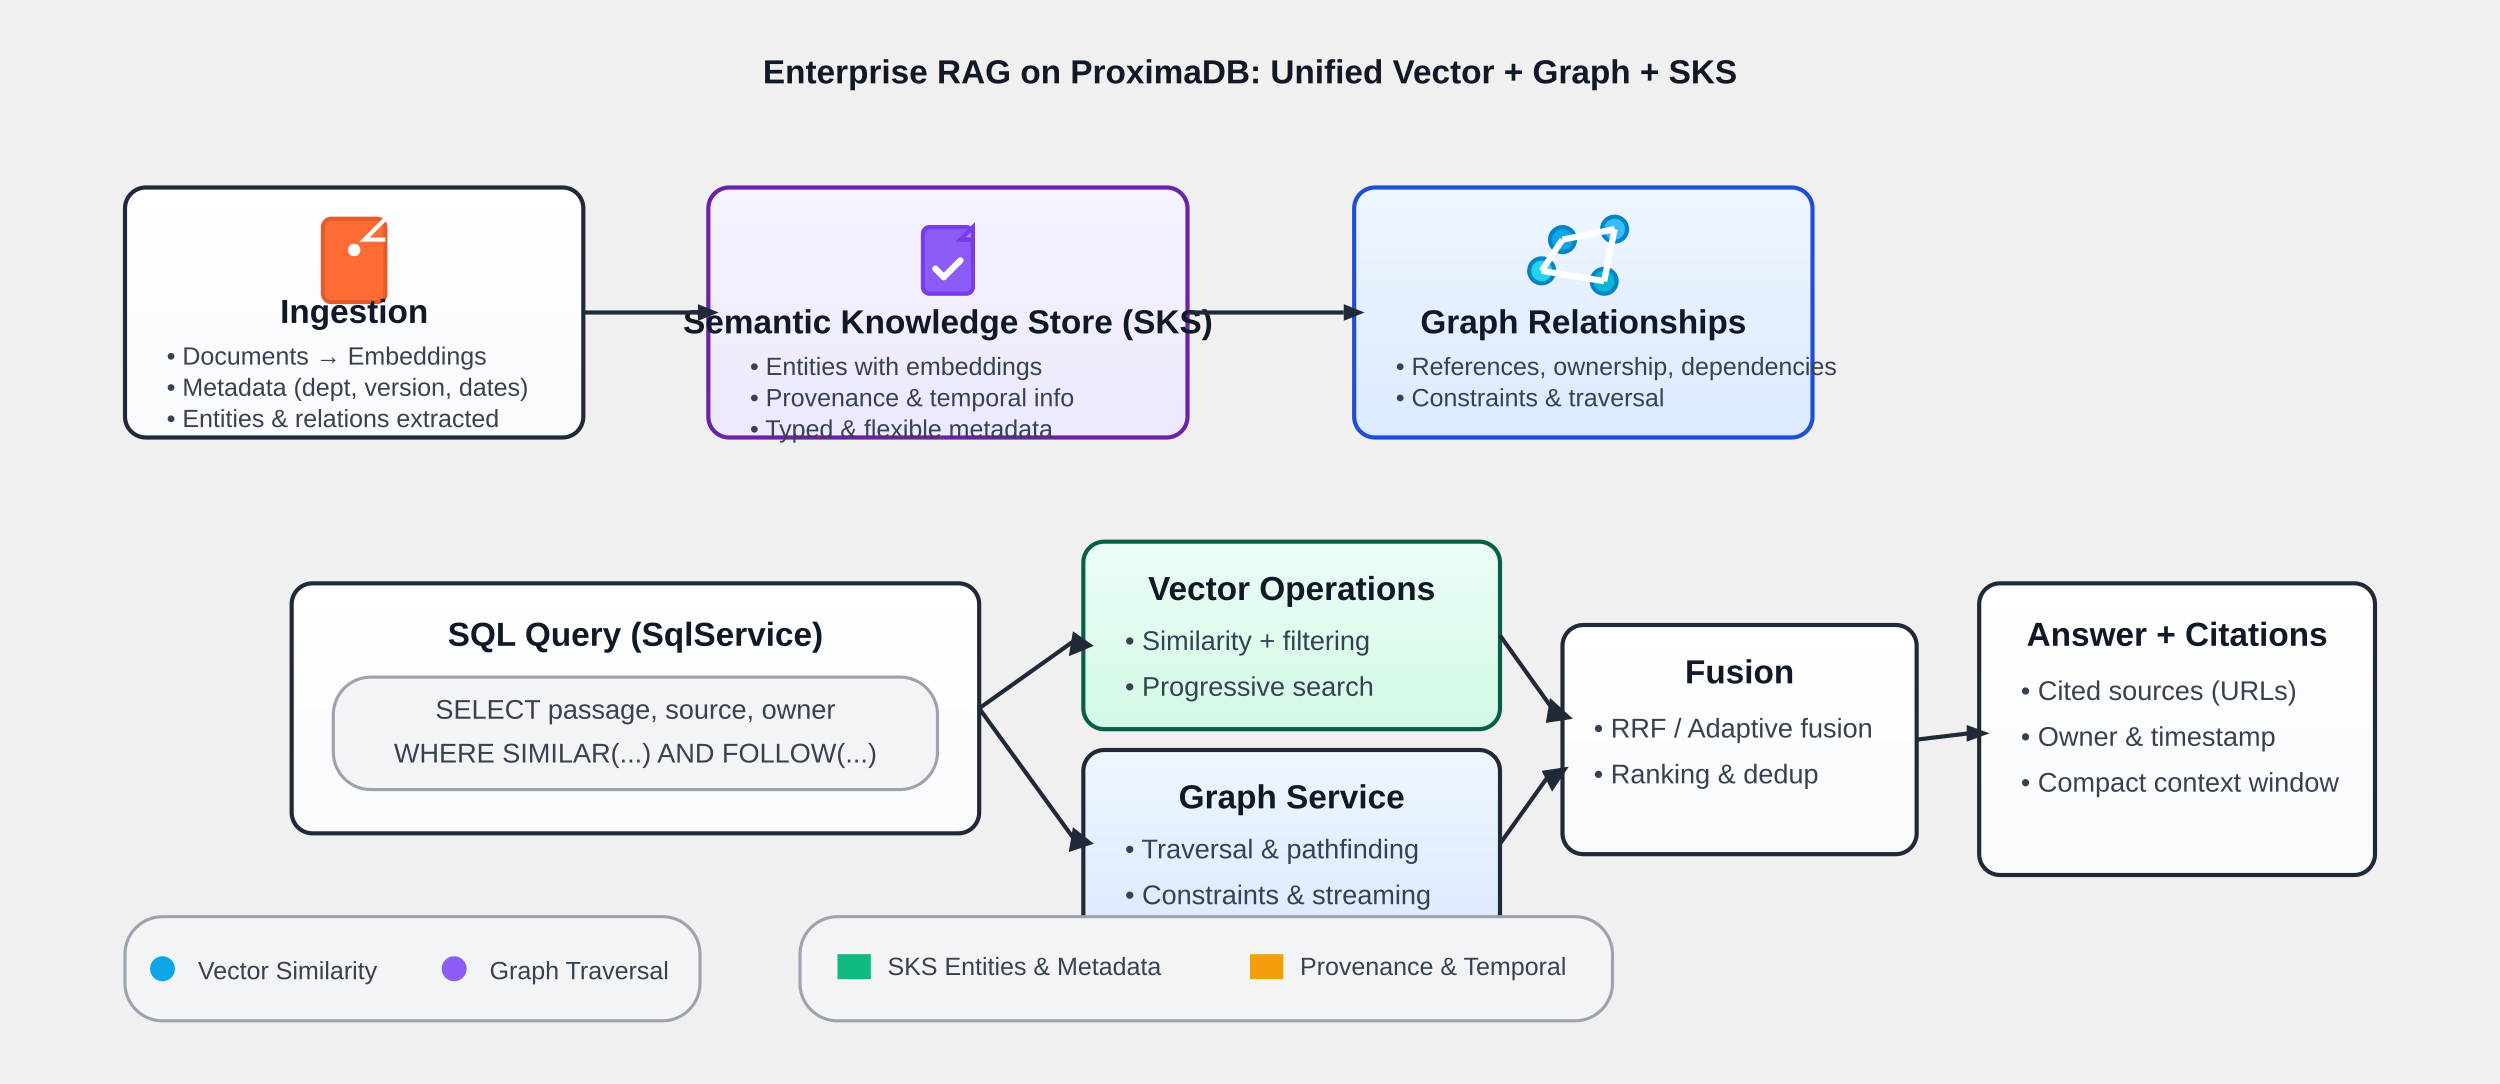
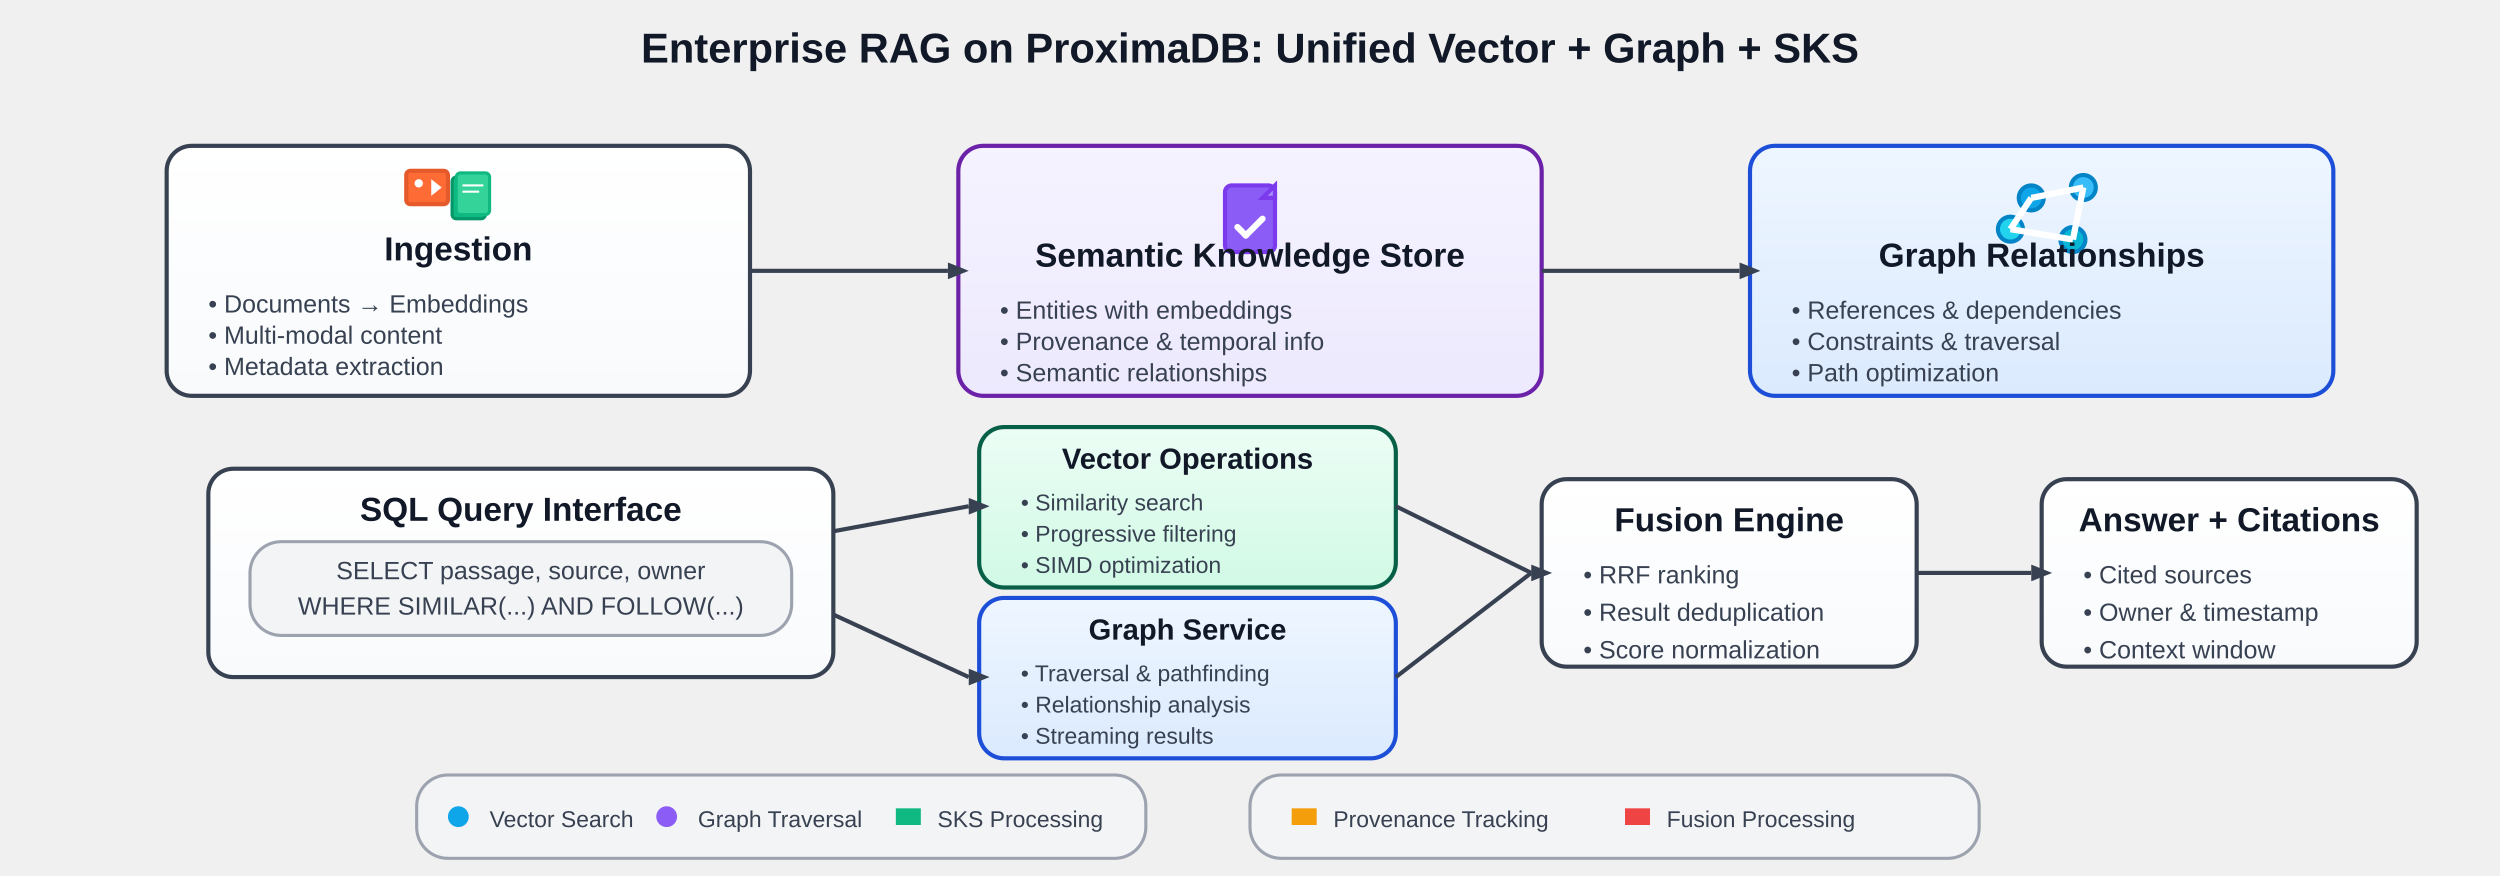
- <svg xmlns="http://www.w3.org/2000/svg" width="1200" height="520" viewBox="0 0 1200 520">
+ <svg xmlns="http://www.w3.org/2000/svg" width="1200" height="420" viewBox="0 0 1200 420">
  <defs>
    <linearGradient id="panelGrad" x1="0%" y1="0%" x2="0%" y2="100%">
      <stop offset="0%" stop-color="#ffffff" />
      <stop offset="100%" stop-color="#f8fafc" />
    </linearGradient>
    <linearGradient id="panelGradBlue" x1="0%" y1="0%" x2="0%" y2="100%">
      <stop offset="0%" stop-color="#eef6ff" />
      <stop offset="100%" stop-color="#dbeafe" />
    </linearGradient>
    <linearGradient id="panelGradPurple" x1="0%" y1="0%" x2="0%" y2="100%">
      <stop offset="0%" stop-color="#f5f3ff" />
      <stop offset="100%" stop-color="#ede9fe" />
    </linearGradient>
    <linearGradient id="panelGradGreen" x1="0%" y1="0%" x2="0%" y2="100%">
      <stop offset="0%" stop-color="#ecfdf5" />
      <stop offset="100%" stop-color="#d1fae5" />
    </linearGradient>
  </defs>
-   <text x="600" y="40" text-anchor="middle" style="font-family:Arial, sans-serif; font-size:16px; font-weight:bold; fill:#111827;">Enterprise RAG on ProximaDB: Unified Vector + Graph + SKS</text>
-   <rect x="60" y="90" width="220" height="120" rx="10" ry="10" style="fill:url(#panelGrad); stroke:#1f2937; stroke-width:2;" />
-   <rect x="155" y="105" width="30" height="40" fill="#ff6b35" stroke="#e55a2b" stroke-width="2" rx="4" />
-   <polyline points="185,105 175,115 185,115" fill="none" stroke="#ffffff" stroke-width="2" />
-   <circle cx="170" cy="120" r="3" fill="#ffffff" />
-   <text x="170" y="155" text-anchor="middle" style="font-family:Arial, sans-serif; font-size:16px; font-weight:bold; fill:#111827;">Ingestion</text>
-   <text x="80" y="175" style="font-family:Arial, sans-serif; font-size:12px; fill:#374151;">• Documents → Embeddings</text>
-   <text x="80" y="190" style="font-family:Arial, sans-serif; font-size:12px; fill:#374151;">• Metadata (dept, version, dates)</text>
-   <text x="80" y="205" style="font-family:Arial, sans-serif; font-size:12px; fill:#374151;">• Entities &amp; relations extracted</text>
-   <rect x="340" y="90" width="230" height="120" rx="10" ry="10" style="fill:url(#panelGradPurple); stroke:#6b21a8; stroke-width:2;" />
-   <g transform="translate(455, 125)">
+   <text x="600" y="30" text-anchor="middle" style="font-family:Arial, sans-serif; font-size:20px; font-weight:bold; fill:#111827;">Enterprise RAG on ProximaDB: Unified Vector + Graph + SKS</text>
+   <rect x="80" y="70" width="280" height="120" rx="12" ry="12" style="fill:url(#panelGrad); stroke:#374151; stroke-width:2;" />
+   <rect x="195" y="82" width="20" height="16" fill="#ff6b35" stroke="#e55a2b" stroke-width="2" rx="2" />
+   <circle cx="201" cy="88" r="2" fill="#ffffff" />
+   <polygon points="207,86 207,94 212,90" fill="#ffffff" />
+   <rect x="217" y="85" width="16" height="20" fill="#10b981" stroke="#059669" stroke-width="1.5" rx="2" />
+   <rect x="219" y="83" width="16" height="20" fill="#34d399" stroke="#10b981" stroke-width="1.5" rx="2" />
+   <line x1="222" y1="89" x2="232" y2="89" stroke="#ffffff" stroke-width="1" />
+   <line x1="222" y1="92" x2="230" y2="92" stroke="#ffffff" stroke-width="1" />
+   <text x="220" y="125" text-anchor="middle" style="font-family:Arial, sans-serif; font-size:16px; font-weight:bold; fill:#111827;">Ingestion</text>
+   <text x="100" y="150" style="font-family:Arial, sans-serif; font-size:12px; fill:#374151;">• Documents → Embeddings</text>
+   <text x="100" y="165" style="font-family:Arial, sans-serif; font-size:12px; fill:#374151;">• Multi-modal content</text>
+   <text x="100" y="180" style="font-family:Arial, sans-serif; font-size:12px; fill:#374151;">• Metadata extraction</text>
+   <rect x="460" y="70" width="280" height="120" rx="12" ry="12" style="fill:url(#panelGradPurple); stroke:#6b21a8; stroke-width:2;" />
+   <g transform="translate(600, 105)">
    <rect x="-12" y="-16" width="24" height="32" rx="3.2" fill="#8b5cf6" stroke="#7c3aed" stroke-width="2" />
    <polygon points="12,-16 6,-10 12,-10" fill="#a78bfa" stroke="#7c3aed" stroke-width="2" />
    <line x1="6" y1="-10" x2="12" y2="-10" stroke="#7c3aed" stroke-width="2" />
    <line x1="-6" y1="4" x2="-2" y2="8" stroke="#ffffff" stroke-width="3" stroke-linecap="round" />
    <line x1="-2" y1="8" x2="6" y2="0" stroke="#ffffff" stroke-width="3" stroke-linecap="round" />
  </g>
-   <text x="455" y="160" text-anchor="middle" style="font-family:Arial, sans-serif; font-size:16px; font-weight:bold; fill:#111827;">Semantic Knowledge Store (SKS)</text>
-   <text x="360" y="180" style="font-family:Arial, sans-serif; font-size:12px; fill:#374151;">• Entities with embeddings</text>
-   <text x="360" y="195" style="font-family:Arial, sans-serif; font-size:12px; fill:#374151;">• Provenance &amp; temporal info</text>
-   <text x="360" y="210" style="font-family:Arial, sans-serif; font-size:12px; fill:#374151;">• Typed &amp; flexible metadata</text>
-   <rect x="650" y="90" width="220" height="120" rx="10" ry="10" style="fill:url(#panelGradBlue); stroke:#1d4ed8; stroke-width:2;" />
-   <circle cx="750" cy="115" r="6" fill="#0ea5e9" stroke="#0284c7" stroke-width="2" />
-   <circle cx="775" cy="110" r="6" fill="#38bdf8" stroke="#0284c7" stroke-width="2" />
-   <circle cx="770" cy="135" r="6" fill="#06b6d4" stroke="#0284c7" stroke-width="2" />
-   <circle cx="740" cy="130" r="6" fill="#22d3ee" stroke="#0284c7" stroke-width="2" />
-   <line x1="750" y1="115" x2="775" y2="110" style="stroke:#ffffff; stroke-width:3;" />
-   <line x1="750" y1="115" x2="740" y2="130" style="stroke:#ffffff; stroke-width:3;" />
-   <line x1="775" y1="110" x2="770" y2="135" style="stroke:#ffffff; stroke-width:3;" />
-   <line x1="740" y1="130" x2="770" y2="135" style="stroke:#ffffff; stroke-width:3;" />
-   <text x="760" y="160" text-anchor="middle" style="font-family:Arial, sans-serif; font-size:16px; font-weight:bold; fill:#111827;">Graph Relationships</text>
-   <text x="670" y="180" style="font-family:Arial, sans-serif; font-size:12px; fill:#374151;">• References, ownership, dependencies</text>
-   <text x="670" y="195" style="font-family:Arial, sans-serif; font-size:12px; fill:#374151;">• Constraints &amp; traversal</text>
-   <line x1="280" y1="150" x2="335" y2="150" style="stroke:#1f2937; stroke-width:2;" />
-   <polygon points="335,146 345,150 335,154" style="fill:#1f2937;" />
-   <line x1="570" y1="150" x2="645" y2="150" style="stroke:#1f2937; stroke-width:2;" />
-   <polygon points="645,146 655,150 645,154" style="fill:#1f2937;" />
-   <rect x="140" y="280" width="330" height="120" rx="10" ry="10" style="fill:url(#panelGrad); stroke:#1f2937; stroke-width:2;" />
-   <text x="305" y="310" text-anchor="middle" style="font-family:Arial, sans-serif; font-size:16px; font-weight:bold; fill:#111827;">SQL Query (SqlService)</text>
-   <rect x="160" y="325" width="290" height="54" rx="18" ry="18" style="fill:#f3f4f6; stroke:#9ca3af; stroke-width:1.5;" />
-   <text x="305" y="345" text-anchor="middle" style="font-family:Arial, sans-serif; font-size:13px; fill:#374151;">SELECT passage, source, owner</text>
-   <text x="305" y="366" text-anchor="middle" style="font-family:Arial, sans-serif; font-size:13px; fill:#374151;">WHERE SIMILAR(...) AND FOLLOW(...)</text>
-   <rect x="520" y="260" width="200" height="90" rx="10" ry="10" style="fill:url(#panelGradGreen); stroke:#065f46; stroke-width:2;">
+   <text x="600" y="128" text-anchor="middle" style="font-family:Arial, sans-serif; font-size:16px; font-weight:bold; fill:#111827;">Semantic Knowledge Store</text>
+   <text x="480" y="153" style="font-family:Arial, sans-serif; font-size:12px; fill:#374151;">• Entities with embeddings</text>
+   <text x="480" y="168" style="font-family:Arial, sans-serif; font-size:12px; fill:#374151;">• Provenance &amp; temporal info</text>
+   <text x="480" y="183" style="font-family:Arial, sans-serif; font-size:12px; fill:#374151;">• Semantic relationships</text>
+   <rect x="840" y="70" width="280" height="120" rx="12" ry="12" style="fill:url(#panelGradBlue); stroke:#1d4ed8; stroke-width:2;" />
+   <circle cx="975" cy="95" r="6" fill="#0ea5e9" stroke="#0284c7" stroke-width="2" />
+   <circle cx="1000" cy="90" r="6" fill="#38bdf8" stroke="#0284c7" stroke-width="2" />
+   <circle cx="995" cy="115" r="6" fill="#06b6d4" stroke="#0284c7" stroke-width="2" />
+   <circle cx="965" cy="110" r="6" fill="#22d3ee" stroke="#0284c7" stroke-width="2" />
+   <line x1="975" y1="95" x2="1000" y2="90" style="stroke:#ffffff; stroke-width:3;" />
+   <line x1="975" y1="95" x2="965" y2="110" style="stroke:#ffffff; stroke-width:3;" />
+   <line x1="1000" y1="90" x2="995" y2="115" style="stroke:#ffffff; stroke-width:3;" />
+   <line x1="965" y1="110" x2="995" y2="115" style="stroke:#ffffff; stroke-width:3;" />
+   <text x="980" y="128" text-anchor="middle" style="font-family:Arial, sans-serif; font-size:16px; font-weight:bold; fill:#111827;">Graph Relationships</text>
+   <text x="860" y="153" style="font-family:Arial, sans-serif; font-size:12px; fill:#374151;">• References &amp; dependencies</text>
+   <text x="860" y="168" style="font-family:Arial, sans-serif; font-size:12px; fill:#374151;">• Constraints &amp; traversal</text>
+   <text x="860" y="183" style="font-family:Arial, sans-serif; font-size:12px; fill:#374151;">• Path optimization</text>
+   <line x1="360" y1="130" x2="455" y2="130" style="stroke:#374151; stroke-width:2;" />
+   <polygon points="455,126 465,130 455,134" style="fill:#374151;" />
+   <line x1="740" y1="130" x2="835" y2="130" style="stroke:#374151; stroke-width:2;" />
+   <polygon points="835,126 845,130 835,134" style="fill:#374151;" />
+   <rect x="100" y="225" width="300" height="100" rx="12" ry="12" style="fill:url(#panelGrad); stroke:#374151; stroke-width:2;" />
+   <text x="250" y="250" text-anchor="middle" style="font-family:Arial, sans-serif; font-size:16px; font-weight:bold; fill:#111827;">SQL Query Interface</text>
+   <rect x="120" y="260" width="260" height="45" rx="15" ry="15" style="fill:#f3f4f6; stroke:#9ca3af; stroke-width:1.5;" />
+   <text x="250" y="278" text-anchor="middle" style="font-family:Arial, sans-serif; font-size:12px; fill:#374151;">SELECT passage, source, owner</text>
+   <text x="250" y="295" text-anchor="middle" style="font-family:Arial, sans-serif; font-size:12px; fill:#374151;">WHERE SIMILAR(...) AND FOLLOW(...)</text>
+   <rect x="470" y="205" width="200" height="77" rx="12" ry="12" style="fill:url(#panelGradGreen); stroke:#065f46; stroke-width:2;">
    <animate attributeName="opacity" values="0.95;1;0.95" dur="3s" repeatCount="indefinite" />
  </rect>
-   <text x="620" y="288" text-anchor="middle" style="font-family:Arial, sans-serif; font-size:16px; font-weight:bold; fill:#111827;">Vector Operations</text>
-   <text x="540" y="312" style="font-family:Arial, sans-serif; font-size:13px; fill:#374151;">• Similarity + filtering</text>
-   <text x="540" y="334" style="font-family:Arial, sans-serif; font-size:13px; fill:#374151;">• Progressive search</text>
-   <rect x="520" y="360" width="200" height="90" rx="10" ry="10" style="fill:url(#panelGradBlue); stroke:#1f2937; stroke-width:2;" />
-   <text x="620" y="388" text-anchor="middle" style="font-family:Arial, sans-serif; font-size:16px; font-weight:bold; fill:#111827;">Graph Service</text>
-   <text x="540" y="412" style="font-family:Arial, sans-serif; font-size:13px; fill:#374151;">• Traversal &amp; pathfinding</text>
-   <text x="540" y="434" style="font-family:Arial, sans-serif; font-size:13px; fill:#374151;">• Constraints &amp; streaming</text>
-   <rect x="750" y="300" width="170" height="110" rx="10" ry="10" style="fill:url(#panelGrad); stroke:#1f2937; stroke-width:2;">
+   <text x="570" y="225" text-anchor="middle" style="font-family:Arial, sans-serif; font-size:14px; font-weight:bold; fill:#111827;">Vector Operations</text>
+   <text x="490" y="245" style="font-family:Arial, sans-serif; font-size:11px; fill:#374151;">• Similarity search</text>
+   <text x="490" y="260" style="font-family:Arial, sans-serif; font-size:11px; fill:#374151;">• Progressive filtering</text>
+   <text x="490" y="275" style="font-family:Arial, sans-serif; font-size:11px; fill:#374151;">• SIMD optimization</text>
+   <rect x="470" y="287" width="200" height="77" rx="12" ry="12" style="fill:url(#panelGradBlue); stroke:#1d4ed8; stroke-width:2;" />
+   <text x="570" y="307" text-anchor="middle" style="font-family:Arial, sans-serif; font-size:14px; font-weight:bold; fill:#111827;">Graph Service</text>
+   <text x="490" y="327" style="font-family:Arial, sans-serif; font-size:11px; fill:#374151;">• Traversal &amp; pathfinding</text>
+   <text x="490" y="342" style="font-family:Arial, sans-serif; font-size:11px; fill:#374151;">• Relationship analysis</text>
+   <text x="490" y="357" style="font-family:Arial, sans-serif; font-size:11px; fill:#374151;">• Streaming results</text>
+   <line x1="400" y1="255" x2="465" y2="243" style="stroke:#374151; stroke-width:2;" />
+   <polygon points="465,239 475,243 465,247" style="fill:#374151;" />
+   <line x1="400" y1="295" x2="465" y2="325" style="stroke:#374151; stroke-width:2;" />
+   <polygon points="465,321 475,325 465,329" style="fill:#374151;" />
+   <rect x="740" y="230" width="180" height="90" rx="12" ry="12" style="fill:url(#panelGrad); stroke:#374151; stroke-width:2;">
    <animate attributeName="opacity" values="0.9;1;0.9" dur="2.5s" repeatCount="indefinite" />
  </rect>
-   <text x="835" y="328" text-anchor="middle" style="font-family:Arial, sans-serif; font-size:16px; font-weight:bold; fill:#111827;">Fusion</text>
-   <text x="765" y="354" style="font-family:Arial, sans-serif; font-size:13px; fill:#374151;">• RRF / Adaptive fusion</text>
-   <text x="765" y="376" style="font-family:Arial, sans-serif; font-size:13px; fill:#374151;">• Ranking &amp; dedup</text>
-   <rect x="950" y="280" width="190" height="140" rx="10" ry="10" style="fill:url(#panelGrad); stroke:#1f2937; stroke-width:2;" />
-   <text x="1045" y="310" text-anchor="middle" style="font-family:Arial, sans-serif; font-size:16px; font-weight:bold; fill:#111827;">Answer + Citations</text>
-   <text x="970" y="336" style="font-family:Arial, sans-serif; font-size:13px; fill:#374151;">• Cited sources (URLs)</text>
-   <text x="970" y="358" style="font-family:Arial, sans-serif; font-size:13px; fill:#374151;">• Owner &amp; timestamp</text>
-   <text x="970" y="380" style="font-family:Arial, sans-serif; font-size:13px; fill:#374151;">• Compact context window</text>
-   <line x1="470" y1="340" x2="515" y2="308" style="stroke:#1f2937; stroke-width:2;" />
-   <polygon points="515,303 525,310 513,315" style="fill:#1f2937;" />
-   <line x1="470" y1="340" x2="515" y2="402" style="stroke:#1f2937; stroke-width:2;" />
-   <polygon points="515,397 525,405 513,409" style="fill:#1f2937;" />
-   <line x1="720" y1="305" x2="745" y2="340" style="stroke:#1f2937; stroke-width:2;" />
-   <polygon points="744,335 755,345 742,347" style="fill:#1f2937;" />
-   <line x1="720" y1="405" x2="745" y2="370" style="stroke:#1f2937; stroke-width:2;" />
-   <polygon points="740,370 753,368 745,380" style="fill:#1f2937;" />
-   <line x1="920" y1="355" x2="945" y2="352" style="stroke:#1f2937; stroke-width:2;" />
-   <polygon points="944,348 955,352 944,356" style="fill:#1f2937;" />
-   <rect x="60" y="440" width="276" height="50" rx="18" ry="18" style="fill:#f3f4f6; stroke:#9ca3af; stroke-width:1.5;" />
-   <circle cx="78" cy="465" r="6" style="fill:#0ea5e9;" />
-   <text x="95" y="470" style="font-family:Arial, sans-serif; font-size:12px; fill:#374151;">Vector Similarity</text>
-   <circle cx="218" cy="465" r="6" style="fill:#8b5cf6;" />
-   <text x="235" y="470" style="font-family:Arial, sans-serif; font-size:12px; fill:#374151;">Graph Traversal</text>
-   <rect x="384" y="440" width="390" height="50" rx="18" ry="18" style="fill:#f3f4f6; stroke:#9ca3af; stroke-width:1.5;" />
-   <rect x="402" y="458" width="16" height="12" style="fill:#10b981;" />
-   <text x="426" y="468" style="font-family:Arial, sans-serif; font-size:12px; fill:#374151;">SKS Entities &amp; Metadata</text>
-   <rect x="600" y="458" width="16" height="12" style="fill:#f59e0b;" />
-   <text x="624" y="468" style="font-family:Arial, sans-serif; font-size:12px; fill:#374151;">Provenance &amp; Temporal</text>
+   <text x="830" y="255" text-anchor="middle" style="font-family:Arial, sans-serif; font-size:16px; font-weight:bold; fill:#111827;">Fusion Engine</text>
+   <text x="760" y="280" style="font-family:Arial, sans-serif; font-size:12px; fill:#374151;">• RRF ranking</text>
+   <text x="760" y="298" style="font-family:Arial, sans-serif; font-size:12px; fill:#374151;">• Result deduplication</text>
+   <text x="760" y="316" style="font-family:Arial, sans-serif; font-size:12px; fill:#374151;">• Score normalization</text>
+   <rect x="980" y="230" width="180" height="90" rx="12" ry="12" style="fill:url(#panelGrad); stroke:#374151; stroke-width:2;" />
+   <text x="1070" y="255" text-anchor="middle" style="font-family:Arial, sans-serif; font-size:16px; font-weight:bold; fill:#111827;">Answer + Citations</text>
+   <text x="1000" y="280" style="font-family:Arial, sans-serif; font-size:12px; fill:#374151;">• Cited sources</text>
+   <text x="1000" y="298" style="font-family:Arial, sans-serif; font-size:12px; fill:#374151;">• Owner &amp; timestamp</text>
+   <text x="1000" y="316" style="font-family:Arial, sans-serif; font-size:12px; fill:#374151;">• Context window</text>
+   <line x1="670" y1="243" x2="735" y2="275" style="stroke:#374151; stroke-width:2;" />
+   <polygon points="735,271 745,275 735,279" style="fill:#374151;" />
+   <line x1="670" y1="325" x2="735" y2="275" style="stroke:#374151; stroke-width:2;" />
+   <line x1="920" y1="275" x2="975" y2="275" style="stroke:#374151; stroke-width:2;" />
+   <polygon points="975,271 985,275 975,279" style="fill:#374151;" />
+   <rect x="200" y="372" width="350" height="40" rx="15" ry="15" style="fill:#f3f4f6; stroke:#9ca3af; stroke-width:1.5;" />
+   <circle cx="220" cy="392" r="5" style="fill:#0ea5e9;" />
+   <text x="235" y="397" style="font-family:Arial, sans-serif; font-size:11px; fill:#374151;">Vector Search</text>
+   <circle cx="320" cy="392" r="5" style="fill:#8b5cf6;" />
+   <text x="335" y="397" style="font-family:Arial, sans-serif; font-size:11px; fill:#374151;">Graph Traversal</text>
+   <rect x="430" y="388" width="12" height="8" style="fill:#10b981;" />
+   <text x="450" y="397" style="font-family:Arial, sans-serif; font-size:11px; fill:#374151;">SKS Processing</text>
+   <rect x="600" y="372" width="350" height="40" rx="15" ry="15" style="fill:#f3f4f6; stroke:#9ca3af; stroke-width:1.5;" />
+   <rect x="620" y="388" width="12" height="8" style="fill:#f59e0b;" />
+   <text x="640" y="397" style="font-family:Arial, sans-serif; font-size:11px; fill:#374151;">Provenance Tracking</text>
+   <rect x="780" y="388" width="12" height="8" style="fill:#ef4444;" />
+   <text x="800" y="397" style="font-family:Arial, sans-serif; font-size:11px; fill:#374151;">Fusion Processing</text>
</svg>
